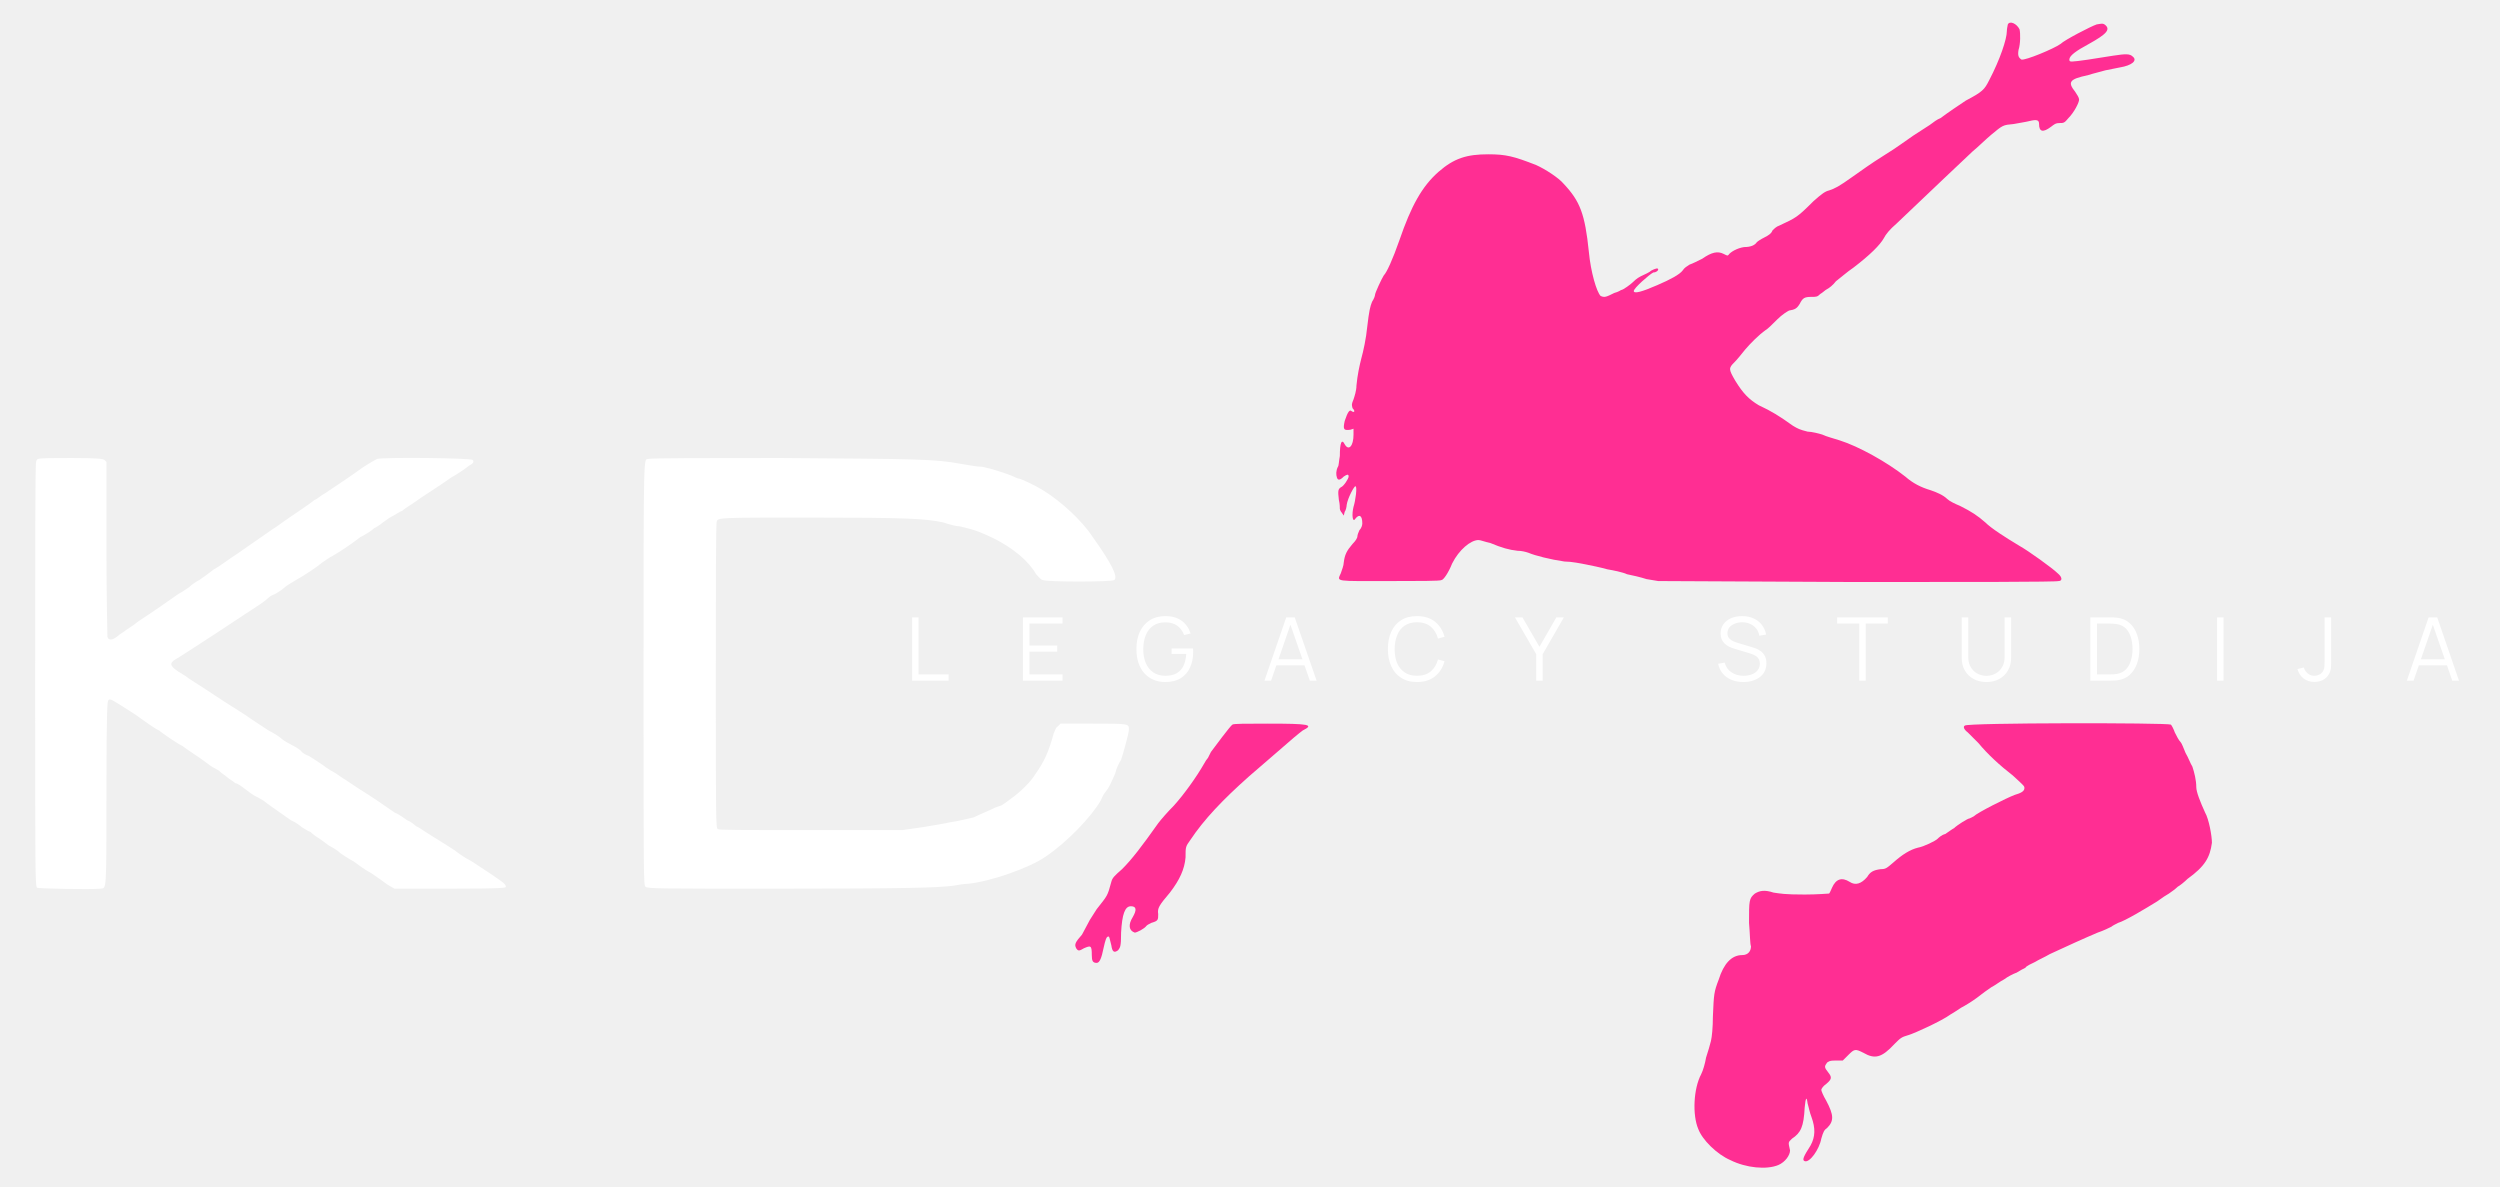
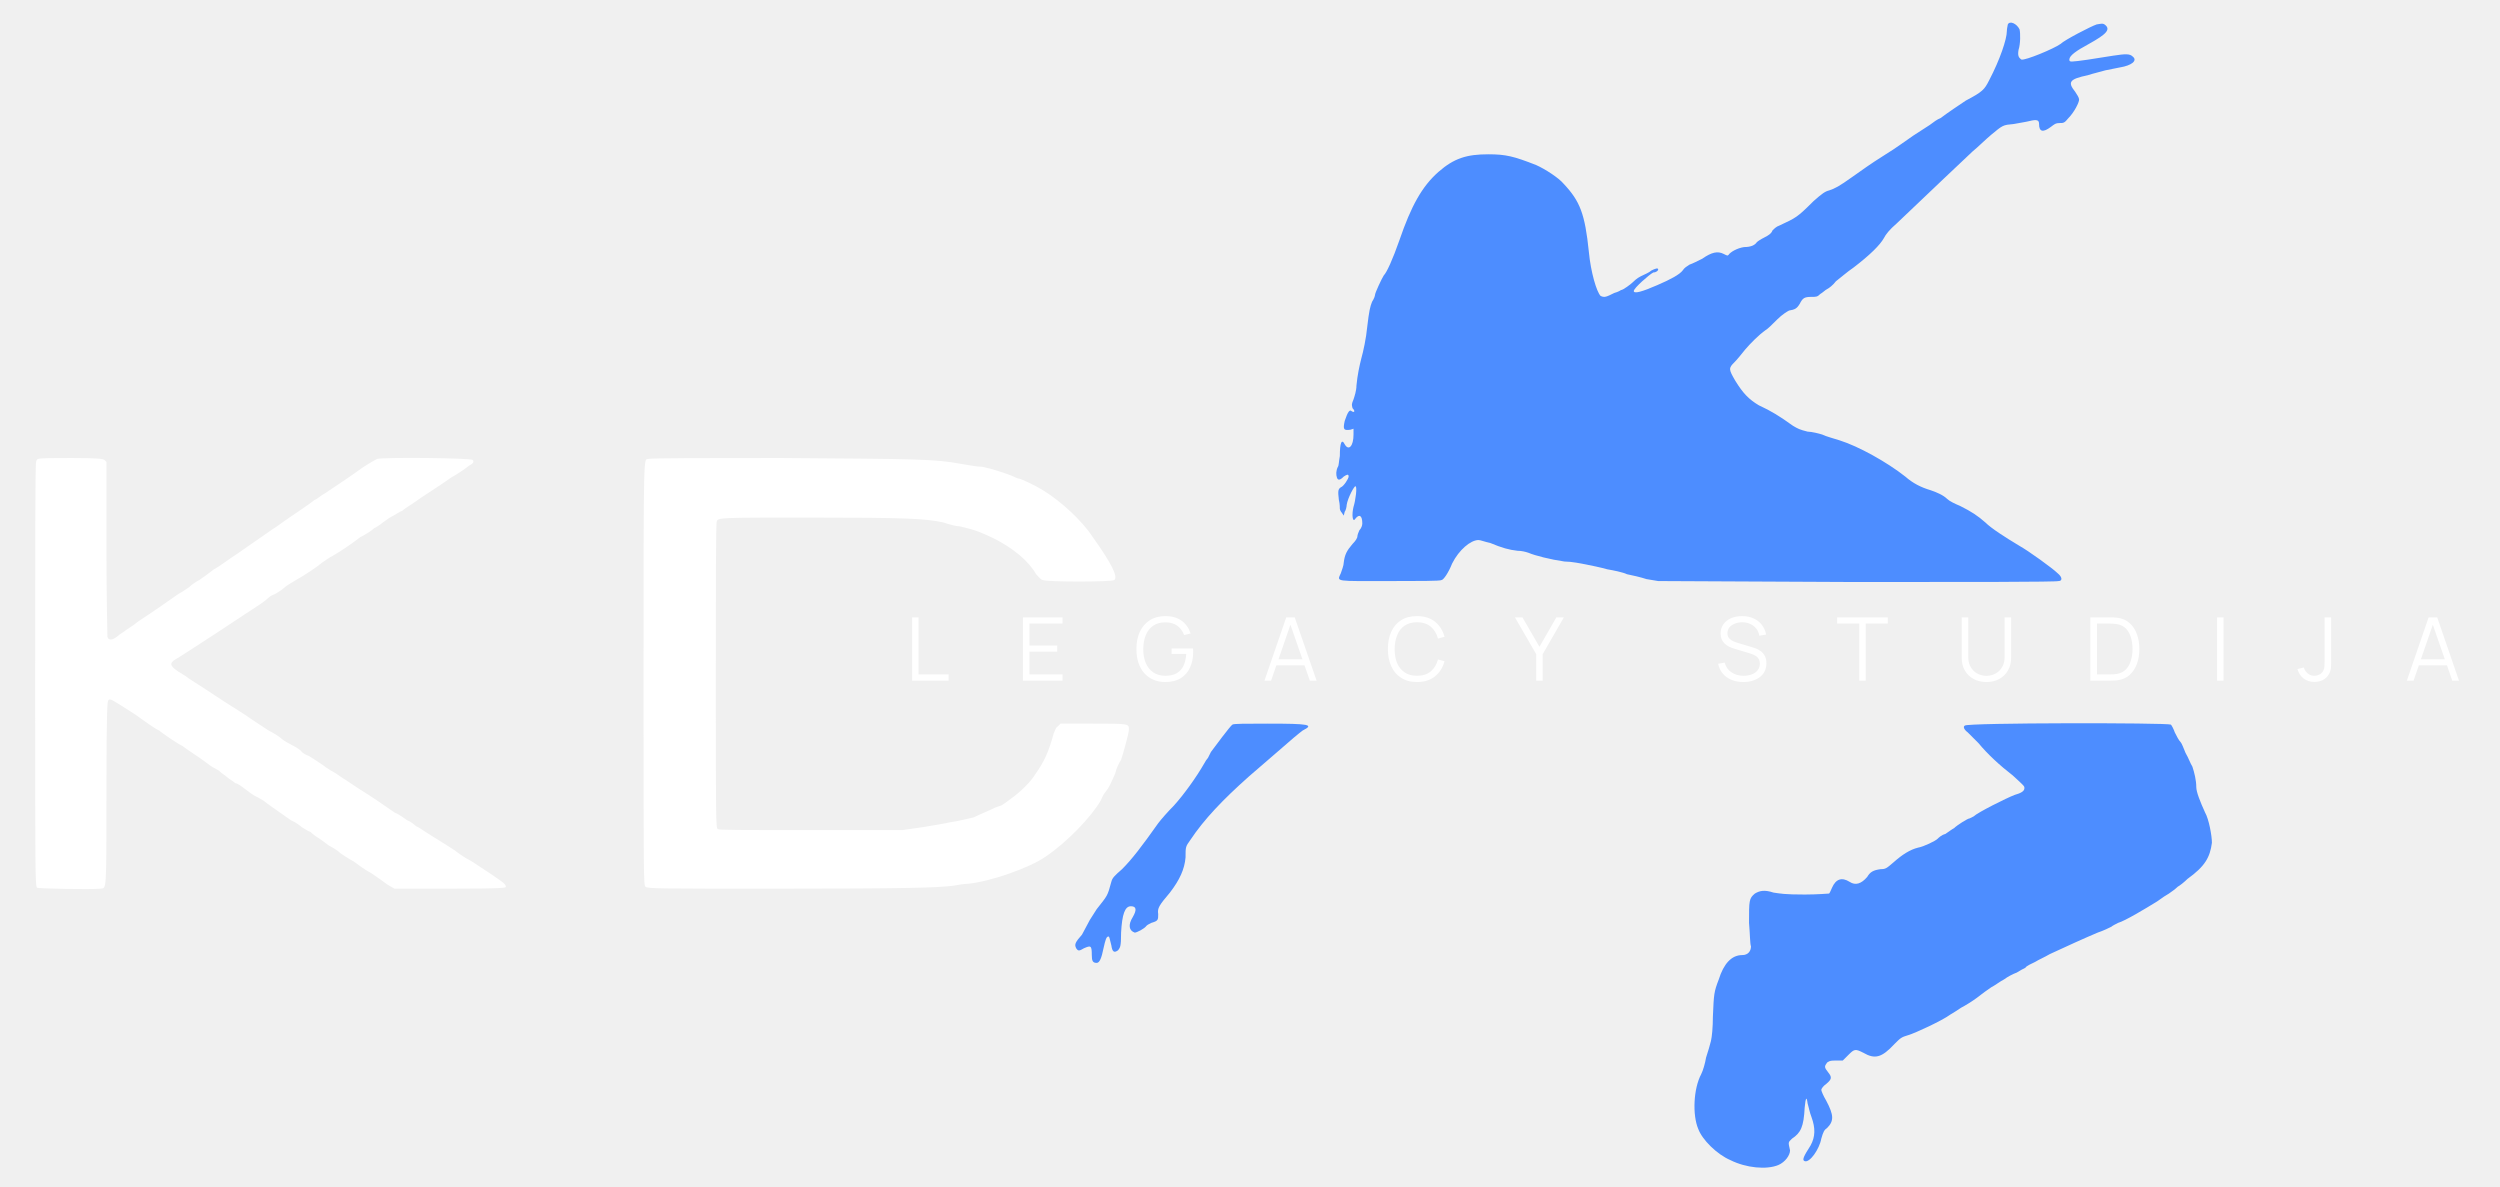
<svg xmlns="http://www.w3.org/2000/svg" viewBox="20 20 2560 1215" role="img" aria-label="KD Legacy studija">
  <path fill="#ffffff" d="M59 490C58 490, 57 492, 57 493C56 493, 56 592, 56 711C56 913, 56 928, 58 929C59 930, 113 931, 123 930C129 929, 129 936, 129 832C129 743, 130 738, 131 737C133 735, 134 736, 159 752C170 760, 180 767, 183 768C185 770, 190 773, 194 776C197 778, 203 782, 207 784C212 788, 225 796, 234 803C235 804, 240 807, 244 809C247 812, 252 815, 254 817C257 819, 260 821, 261 822C263 822, 267 825, 271 828C275 831, 279 834, 281 835C283 836, 287 838, 290 840C295 844, 301 848, 318 860C323 862, 328 866, 329 867C331 868, 335 871, 338 872C340 874, 344 877, 346 878C349 880, 353 883, 357 886C361 888, 366 891, 369 894C372 896, 378 900, 382 902C386 905, 394 911, 400 914C406 918, 413 923, 417 926L424 930 481 930C538 930, 538 929, 538 928C538 925, 535 923, 503 902C495 898, 487 892, 486 891C480 887, 467 879, 459 874C454 871, 449 867, 446 866C444 864, 440 861, 437 860C434 858, 429 854, 424 852C414 845, 401 836, 388 828C382 824, 376 820, 373 818C371 817, 367 814, 364 812C362 811, 355 807, 350 803C344 799, 338 795, 336 794C333 793, 330 791, 329 790C328 788, 323 785, 319 783C315 781, 310 778, 309 777C307 775, 301 771, 295 768C289 764, 278 757, 271 752C263 747, 254 741, 249 738C219 718, 213 715, 211 713C210 712, 206 710, 203 708C194 702, 193 699, 200 695C202 694, 222 681, 242 668C263 654, 283 641, 286 639C289 637, 293 634, 295 632C297 630, 300 629, 300 629C301 629, 309 624, 312 621C313 620, 318 617, 323 614C332 609, 344 601, 350 596C353 594, 357 591, 361 589C368 585, 380 577, 389 570C393 568, 400 564, 403 561C407 559, 411 556, 412 555C414 554, 417 551, 421 549C425 547, 429 544, 432 543C434 541, 439 538, 442 536C456 526, 468 519, 482 509C491 504, 499 498, 500 497C504 495, 506 493, 504 491C503 489, 413 488, 406 490C404 491, 397 495, 391 499C380 507, 368 515, 353 525C349 527, 345 531, 342 532C336 537, 316 550, 312 553C309 555, 304 559, 299 562C289 569, 279 576, 263 587C255 592, 245 600, 239 603C234 607, 227 612, 224 614C220 616, 216 619, 214 621C211 623, 207 626, 203 628C193 635, 176 647, 162 656C156 661, 149 665, 148 666C147 667, 143 669, 141 671C135 676, 131 676, 130 672C130 671, 129 630, 129 581L129 493 127 491C125 490, 123 489, 93 489C76 489, 61 489, 59 490M684 490C679 491, 679 476, 679 711C679 919, 679 927, 681 928C683 930, 693 930, 816 930C948 930, 981 929, 996 927C1001 926, 1008 925, 1011 925C1033 923, 1074 909, 1091 897C1113 882, 1137 857, 1147 840C1148 838, 1150 833, 1152 831C1156 826, 1157 823, 1162 812C1163 807, 1166 801, 1168 798C1170 792, 1176 771, 1176 767C1176 761, 1176 761, 1139 761L1106 761 1103 764C1101 765, 1100 769, 1099 771C1094 789, 1090 799, 1080 813C1076 820, 1065 831, 1055 838C1050 842, 1045 845, 1045 845C1044 845, 1042 846, 1039 847C1033 850, 1023 854, 1017 857C1012 858, 1001 861, 993 862C989 863, 977 865, 965 867L944 870 850 870C777 870, 756 870, 755 869C753 868, 753 858, 753 711C753 625, 753 554, 754 554C755 550, 757 550, 848 550C948 550, 968 551, 986 555C992 557, 999 559, 1003 559C1020 563, 1024 565, 1037 571C1057 581, 1073 594, 1081 608C1084 611, 1086 614, 1088 614C1092 616, 1158 616, 1161 614C1165 611, 1159 598, 1139 570C1128 553, 1106 533, 1088 522C1080 517, 1065 510, 1063 510C1062 510, 1060 509, 1058 508C1051 505, 1036 500, 1026 498C1020 498, 1011 496, 1004 495C977 490, 960 490, 819 489C746 489, 685 489, 684 490" />
-   <path fill="#ff2e93" d="M2076 45C2076 46, 2075 49, 2075 52C2075 60, 2068 81, 2057 102C2052 112, 2050 114, 2033 123C2027 127, 2015 135, 2007 141C2004 142, 2000 145, 1996 148C1993 150, 1985 155, 1979 159C1973 163, 1961 172, 1951 178C1932 190, 1930 192, 1917 201C1903 211, 1899 213, 1893 215C1889 216, 1886 218, 1877 226C1860 243, 1859 243, 1842 251C1839 252, 1837 254, 1835 256C1834 259, 1831 261, 1827 263C1823 265, 1820 267, 1819 268C1817 271, 1813 273, 1806 273C1799 274, 1792 278, 1790 281C1789 282, 1789 282, 1785 280C1779 277, 1773 278, 1763 285C1759 287, 1753 290, 1750 291C1747 293, 1745 294, 1743 297C1740 301, 1731 306, 1717 312C1701 319, 1693 321, 1693 318C1693 315, 1709 301, 1713 299C1716 299, 1718 297, 1718 296C1718 294, 1715 295, 1711 297C1709 299, 1704 301, 1700 303C1696 305, 1693 308, 1692 309C1690 311, 1682 317, 1680 317C1680 317, 1677 319, 1673 320C1665 324, 1663 325, 1659 323C1655 319, 1649 299, 1647 278C1643 239, 1638 226, 1621 208C1616 202, 1602 193, 1593 189C1570 180, 1562 178, 1544 178C1522 178, 1509 182, 1493 196C1476 211, 1465 231, 1453 266C1446 286, 1440 299, 1437 302C1435 305, 1428 320, 1428 322C1428 323, 1427 326, 1425 329C1423 334, 1422 338, 1420 355C1419 366, 1416 380, 1414 387C1412 395, 1410 404, 1409 415C1409 420, 1407 426, 1406 429C1404 434, 1404 434, 1405 438C1408 441, 1407 443, 1404 441C1402 439, 1400 442, 1397 451C1395 460, 1396 461, 1403 460L1406 459 1406 465C1406 477, 1401 482, 1397 475C1394 469, 1392 473, 1392 487C1391 492, 1391 497, 1390 498C1388 502, 1388 506, 1389 509C1390 512, 1392 512, 1396 508C1399 506, 1401 505, 1401 508C1401 510, 1396 518, 1393 519C1390 521, 1390 523, 1391 532C1392 536, 1392 540, 1392 541C1392 542, 1393 544, 1394 545L1396 548 1397 544C1398 543, 1399 539, 1399 537C1400 530, 1407 517, 1408 518C1410 518, 1408 533, 1406 539C1404 547, 1405 556, 1408 551C1412 546, 1415 548, 1415 556C1415 558, 1414 561, 1412 563C1411 565, 1410 568, 1410 569C1410 571, 1408 574, 1405 577C1399 584, 1397 588, 1396 596C1396 599, 1394 604, 1393 607C1389 616, 1386 615, 1444 615C1472 615, 1495 615, 1496 614C1498 614, 1503 607, 1507 597C1514 583, 1526 573, 1534 573C1536 573, 1541 575, 1546 576C1558 581, 1565 583, 1574 584C1578 584, 1582 585, 1585 586C1592 589, 1608 593, 1622 595C1629 595, 1639 597, 1644 598C1649 599, 1659 601, 1666 603C1672 604, 1682 606, 1686 608C1691 609, 1700 611, 1706 613L1718 615 1921 616C2033 616, 2126 616, 2128 615C2132 615, 2132 611, 2127 607C2122 602, 2097 584, 2088 579C2073 570, 2059 561, 2053 555C2045 548, 2039 544, 2027 538C2022 536, 2016 533, 2014 531C2010 527, 2003 524, 1997 522C1987 519, 1979 515, 1971 508C1952 493, 1923 477, 1904 471C1898 469, 1890 467, 1886 465C1883 464, 1875 462, 1871 462C1863 460, 1861 459, 1856 456C1842 446, 1834 441, 1821 435C1811 429, 1805 423, 1797 410C1790 398, 1790 397, 1796 391C1799 388, 1803 383, 1807 378C1813 371, 1821 363, 1828 358C1830 357, 1835 352, 1840 347C1845 342, 1850 339, 1852 338C1858 337, 1860 336, 1863 331C1866 325, 1868 324, 1875 324C1880 324, 1881 324, 1884 321C1886 320, 1889 317, 1891 316C1893 315, 1897 312, 1900 308C1904 305, 1912 298, 1918 294C1935 281, 1945 271, 1949 264C1951 260, 1955 255, 1962 249C2003 210, 2024 190, 2040 175C2045 171, 2053 163, 2059 158C2071 148, 2071 148, 2082 147C2087 146, 2094 145, 2098 144C2106 142, 2108 143, 2108 147C2108 155, 2112 156, 2120 150C2124 147, 2125 146, 2129 146C2133 146, 2134 146, 2138 141C2144 135, 2149 125, 2149 122C2149 120, 2147 117, 2145 114C2137 104, 2139 101, 2158 97C2164 95, 2173 93, 2176 92C2180 91, 2187 90, 2191 89C2203 87, 2209 82, 2204 78C2201 75, 2197 75, 2184 77C2166 80, 2146 83, 2142 83C2140 83, 2139 83, 2139 81C2139 77, 2146 72, 2159 65C2177 55, 2182 50, 2175 45C2173 44, 2173 44, 2167 45C2161 47, 2134 61, 2130 65C2123 70, 2094 82, 2090 81C2087 79, 2086 77, 2087 71C2089 65, 2089 54, 2088 50C2085 44, 2078 41, 2076 45M1423 375C1421 379, 1422 385, 1425 385C1426 385, 1428 379, 1428 375C1427 373, 1424 372, 1423 375M1399 489C1397 492, 1397 497, 1399 498C1401 499, 1404 494, 1404 491C1403 488, 1401 487, 1399 489M1282 762C1280 763, 1263 786, 1260 790C1259 792, 1258 794, 1257 796C1256 797, 1254 800, 1253 802C1245 816, 1232 834, 1222 845C1216 851, 1209 859, 1206 863C1189 887, 1179 900, 1169 910C1161 917, 1159 919, 1158 923C1154 938, 1154 937, 1143 951C1141 954, 1138 959, 1136 962C1134 966, 1130 973, 1128 977C1121 985, 1120 987, 1122 991C1124 994, 1125 994, 1130 991C1137 988, 1138 988, 1138 998C1138 1004, 1139 1006, 1143 1006C1146 1006, 1148 1001, 1150 991C1152 982, 1153 979, 1155 979C1156 979, 1156 980, 1158 988C1159 995, 1161 996, 1165 993C1167 990, 1168 990, 1168 975C1169 956, 1172 948, 1178 948C1184 948, 1184 952, 1180 959C1175 967, 1176 973, 1182 975C1184 975, 1192 971, 1194 968C1195 967, 1197 966, 1199 965C1206 963, 1206 962, 1206 956C1205 950, 1207 947, 1218 934C1228 921, 1233 910, 1234 898C1234 887, 1234 887, 1239 880C1253 859, 1272 839, 1299 815C1305 810, 1315 801, 1321 796C1345 775, 1350 771, 1354 768C1366 762, 1361 761, 1318 761C1296 761, 1283 761, 1282 762M2032 763C2030 764, 2031 767, 2035 770C2036 771, 2041 776, 2046 781C2055 792, 2068 804, 2081 814C2093 825, 2093 825, 2093 827C2093 830, 2090 832, 2083 834C2075 837, 2045 852, 2041 856C2039 857, 2037 858, 2037 858C2035 858, 2024 865, 2021 868C2019 869, 2015 872, 2012 874C2008 875, 2005 878, 2004 879C2002 881, 1990 887, 1984 888C1976 890, 1968 895, 1959 903C1952 909, 1951 910, 1946 910C1938 911, 1935 913, 1932 918C1926 925, 1920 927, 1914 923C1906 918, 1900 920, 1896 929C1895 931, 1894 934, 1893 935C1892 935, 1881 936, 1868 936C1847 936, 1843 935, 1836 934C1827 931, 1822 932, 1817 935C1811 940, 1811 942, 1811 965C1812 976, 1812 987, 1813 989C1813 994, 1810 998, 1804 998C1793 998, 1785 1007, 1780 1023C1775 1036, 1775 1038, 1774 1061C1774 1072, 1773 1082, 1772 1086C1771 1090, 1769 1097, 1767 1103C1766 1109, 1764 1116, 1762 1120C1754 1135, 1753 1162, 1759 1176C1763 1187, 1778 1202, 1792 1208C1808 1216, 1829 1218, 1841 1213C1848 1210, 1853 1203, 1853 1198C1851 1189, 1851 1190, 1855 1186C1864 1180, 1867 1174, 1868 1154C1869 1144, 1870 1142, 1871 1150C1872 1153, 1873 1159, 1875 1164C1879 1175, 1879 1184, 1874 1193C1867 1204, 1865 1208, 1868 1209C1873 1211, 1883 1197, 1885 1186C1887 1179, 1888 1177, 1891 1175C1898 1168, 1898 1162, 1890 1147C1887 1142, 1885 1137, 1885 1136C1885 1135, 1887 1132, 1890 1130C1896 1125, 1896 1123, 1892 1118C1888 1113, 1888 1112, 1891 1108C1894 1106, 1895 1106, 1901 1106L1907 1106 1913 1100C1919 1094, 1920 1094, 1928 1098C1940 1105, 1947 1103, 1960 1089C1966 1083, 1967 1082, 1974 1080C1981 1078, 2009 1065, 2017 1059C2019 1058, 2025 1054, 2028 1052C2032 1050, 2040 1045, 2044 1042C2049 1038, 2056 1033, 2059 1031C2063 1029, 2068 1025, 2072 1023C2076 1020, 2082 1017, 2085 1016C2088 1014, 2092 1012, 2094 1011C2095 1009, 2100 1007, 2104 1005C2107 1003, 2114 1000, 2119 997C2134 990, 2156 980, 2168 975C2174 973, 2180 970, 2182 969C2183 968, 2187 966, 2189 965C2196 963, 2216 951, 2229 943C2233 940, 2239 936, 2241 935C2244 933, 2248 930, 2250 928C2252 927, 2257 923, 2260 920C2278 907, 2283 898, 2285 883C2285 876, 2282 859, 2278 852C2273 841, 2269 831, 2269 826C2269 819, 2267 811, 2265 805C2263 802, 2261 796, 2258 791C2256 786, 2254 781, 2253 780C2251 778, 2249 774, 2247 770C2246 767, 2244 763, 2243 762C2239 760, 2034 760, 2032 763M1848 1145C1844 1147, 1836 1157, 1835 1160C1833 1165, 1834 1167, 1837 1167C1839 1167, 1841 1165, 1846 1156C1849 1151, 1852 1146, 1852 1145C1852 1143, 1850 1143, 1848 1145M1853 1161C1849 1164, 1844 1173, 1844 1176C1844 1182, 1849 1183, 1853 1178C1857 1173, 1860 1163, 1858 1160C1856 1158, 1856 1158, 1853 1161" />
+   <path fill="#4d8dff" d="M2076 45C2076 46, 2075 49, 2075 52C2075 60, 2068 81, 2057 102C2052 112, 2050 114, 2033 123C2027 127, 2015 135, 2007 141C2004 142, 2000 145, 1996 148C1993 150, 1985 155, 1979 159C1973 163, 1961 172, 1951 178C1932 190, 1930 192, 1917 201C1903 211, 1899 213, 1893 215C1889 216, 1886 218, 1877 226C1860 243, 1859 243, 1842 251C1839 252, 1837 254, 1835 256C1834 259, 1831 261, 1827 263C1823 265, 1820 267, 1819 268C1817 271, 1813 273, 1806 273C1799 274, 1792 278, 1790 281C1789 282, 1789 282, 1785 280C1779 277, 1773 278, 1763 285C1759 287, 1753 290, 1750 291C1747 293, 1745 294, 1743 297C1740 301, 1731 306, 1717 312C1701 319, 1693 321, 1693 318C1693 315, 1709 301, 1713 299C1716 299, 1718 297, 1718 296C1718 294, 1715 295, 1711 297C1709 299, 1704 301, 1700 303C1696 305, 1693 308, 1692 309C1690 311, 1682 317, 1680 317C1680 317, 1677 319, 1673 320C1665 324, 1663 325, 1659 323C1655 319, 1649 299, 1647 278C1643 239, 1638 226, 1621 208C1616 202, 1602 193, 1593 189C1570 180, 1562 178, 1544 178C1522 178, 1509 182, 1493 196C1476 211, 1465 231, 1453 266C1446 286, 1440 299, 1437 302C1435 305, 1428 320, 1428 322C1428 323, 1427 326, 1425 329C1423 334, 1422 338, 1420 355C1419 366, 1416 380, 1414 387C1412 395, 1410 404, 1409 415C1409 420, 1407 426, 1406 429C1404 434, 1404 434, 1405 438C1408 441, 1407 443, 1404 441C1402 439, 1400 442, 1397 451C1395 460, 1396 461, 1403 460L1406 459 1406 465C1406 477, 1401 482, 1397 475C1394 469, 1392 473, 1392 487C1391 492, 1391 497, 1390 498C1388 502, 1388 506, 1389 509C1390 512, 1392 512, 1396 508C1399 506, 1401 505, 1401 508C1401 510, 1396 518, 1393 519C1390 521, 1390 523, 1391 532C1392 536, 1392 540, 1392 541C1392 542, 1393 544, 1394 545L1396 548 1397 544C1398 543, 1399 539, 1399 537C1400 530, 1407 517, 1408 518C1410 518, 1408 533, 1406 539C1404 547, 1405 556, 1408 551C1412 546, 1415 548, 1415 556C1415 558, 1414 561, 1412 563C1411 565, 1410 568, 1410 569C1410 571, 1408 574, 1405 577C1399 584, 1397 588, 1396 596C1396 599, 1394 604, 1393 607C1389 616, 1386 615, 1444 615C1472 615, 1495 615, 1496 614C1498 614, 1503 607, 1507 597C1514 583, 1526 573, 1534 573C1536 573, 1541 575, 1546 576C1558 581, 1565 583, 1574 584C1578 584, 1582 585, 1585 586C1592 589, 1608 593, 1622 595C1629 595, 1639 597, 1644 598C1649 599, 1659 601, 1666 603C1672 604, 1682 606, 1686 608C1691 609, 1700 611, 1706 613L1718 615 1921 616C2033 616, 2126 616, 2128 615C2132 615, 2132 611, 2127 607C2122 602, 2097 584, 2088 579C2073 570, 2059 561, 2053 555C2045 548, 2039 544, 2027 538C2022 536, 2016 533, 2014 531C2010 527, 2003 524, 1997 522C1987 519, 1979 515, 1971 508C1952 493, 1923 477, 1904 471C1898 469, 1890 467, 1886 465C1883 464, 1875 462, 1871 462C1863 460, 1861 459, 1856 456C1842 446, 1834 441, 1821 435C1811 429, 1805 423, 1797 410C1790 398, 1790 397, 1796 391C1799 388, 1803 383, 1807 378C1813 371, 1821 363, 1828 358C1830 357, 1835 352, 1840 347C1845 342, 1850 339, 1852 338C1858 337, 1860 336, 1863 331C1866 325, 1868 324, 1875 324C1880 324, 1881 324, 1884 321C1886 320, 1889 317, 1891 316C1893 315, 1897 312, 1900 308C1904 305, 1912 298, 1918 294C1935 281, 1945 271, 1949 264C1951 260, 1955 255, 1962 249C2003 210, 2024 190, 2040 175C2045 171, 2053 163, 2059 158C2071 148, 2071 148, 2082 147C2087 146, 2094 145, 2098 144C2106 142, 2108 143, 2108 147C2108 155, 2112 156, 2120 150C2124 147, 2125 146, 2129 146C2133 146, 2134 146, 2138 141C2144 135, 2149 125, 2149 122C2149 120, 2147 117, 2145 114C2137 104, 2139 101, 2158 97C2164 95, 2173 93, 2176 92C2180 91, 2187 90, 2191 89C2203 87, 2209 82, 2204 78C2201 75, 2197 75, 2184 77C2166 80, 2146 83, 2142 83C2140 83, 2139 83, 2139 81C2139 77, 2146 72, 2159 65C2177 55, 2182 50, 2175 45C2173 44, 2173 44, 2167 45C2161 47, 2134 61, 2130 65C2123 70, 2094 82, 2090 81C2087 79, 2086 77, 2087 71C2089 65, 2089 54, 2088 50C2085 44, 2078 41, 2076 45M1423 375C1421 379, 1422 385, 1425 385C1426 385, 1428 379, 1428 375C1427 373, 1424 372, 1423 375M1399 489C1397 492, 1397 497, 1399 498C1401 499, 1404 494, 1404 491C1403 488, 1401 487, 1399 489M1282 762C1280 763, 1263 786, 1260 790C1259 792, 1258 794, 1257 796C1256 797, 1254 800, 1253 802C1245 816, 1232 834, 1222 845C1216 851, 1209 859, 1206 863C1189 887, 1179 900, 1169 910C1161 917, 1159 919, 1158 923C1154 938, 1154 937, 1143 951C1141 954, 1138 959, 1136 962C1134 966, 1130 973, 1128 977C1121 985, 1120 987, 1122 991C1124 994, 1125 994, 1130 991C1137 988, 1138 988, 1138 998C1138 1004, 1139 1006, 1143 1006C1146 1006, 1148 1001, 1150 991C1152 982, 1153 979, 1155 979C1156 979, 1156 980, 1158 988C1159 995, 1161 996, 1165 993C1167 990, 1168 990, 1168 975C1169 956, 1172 948, 1178 948C1184 948, 1184 952, 1180 959C1175 967, 1176 973, 1182 975C1184 975, 1192 971, 1194 968C1195 967, 1197 966, 1199 965C1206 963, 1206 962, 1206 956C1205 950, 1207 947, 1218 934C1228 921, 1233 910, 1234 898C1234 887, 1234 887, 1239 880C1253 859, 1272 839, 1299 815C1305 810, 1315 801, 1321 796C1345 775, 1350 771, 1354 768C1366 762, 1361 761, 1318 761C1296 761, 1283 761, 1282 762M2032 763C2030 764, 2031 767, 2035 770C2036 771, 2041 776, 2046 781C2055 792, 2068 804, 2081 814C2093 825, 2093 825, 2093 827C2093 830, 2090 832, 2083 834C2075 837, 2045 852, 2041 856C2039 857, 2037 858, 2037 858C2035 858, 2024 865, 2021 868C2019 869, 2015 872, 2012 874C2008 875, 2005 878, 2004 879C2002 881, 1990 887, 1984 888C1976 890, 1968 895, 1959 903C1952 909, 1951 910, 1946 910C1938 911, 1935 913, 1932 918C1926 925, 1920 927, 1914 923C1906 918, 1900 920, 1896 929C1895 931, 1894 934, 1893 935C1892 935, 1881 936, 1868 936C1847 936, 1843 935, 1836 934C1827 931, 1822 932, 1817 935C1811 940, 1811 942, 1811 965C1812 976, 1812 987, 1813 989C1813 994, 1810 998, 1804 998C1793 998, 1785 1007, 1780 1023C1775 1036, 1775 1038, 1774 1061C1774 1072, 1773 1082, 1772 1086C1771 1090, 1769 1097, 1767 1103C1766 1109, 1764 1116, 1762 1120C1754 1135, 1753 1162, 1759 1176C1763 1187, 1778 1202, 1792 1208C1808 1216, 1829 1218, 1841 1213C1848 1210, 1853 1203, 1853 1198C1851 1189, 1851 1190, 1855 1186C1864 1180, 1867 1174, 1868 1154C1869 1144, 1870 1142, 1871 1150C1872 1153, 1873 1159, 1875 1164C1879 1175, 1879 1184, 1874 1193C1867 1204, 1865 1208, 1868 1209C1873 1211, 1883 1197, 1885 1186C1887 1179, 1888 1177, 1891 1175C1898 1168, 1898 1162, 1890 1147C1887 1142, 1885 1137, 1885 1136C1885 1135, 1887 1132, 1890 1130C1896 1125, 1896 1123, 1892 1118C1888 1113, 1888 1112, 1891 1108C1894 1106, 1895 1106, 1901 1106L1907 1106 1913 1100C1919 1094, 1920 1094, 1928 1098C1940 1105, 1947 1103, 1960 1089C1966 1083, 1967 1082, 1974 1080C1981 1078, 2009 1065, 2017 1059C2019 1058, 2025 1054, 2028 1052C2032 1050, 2040 1045, 2044 1042C2049 1038, 2056 1033, 2059 1031C2063 1029, 2068 1025, 2072 1023C2076 1020, 2082 1017, 2085 1016C2088 1014, 2092 1012, 2094 1011C2095 1009, 2100 1007, 2104 1005C2107 1003, 2114 1000, 2119 997C2134 990, 2156 980, 2168 975C2174 973, 2180 970, 2182 969C2183 968, 2187 966, 2189 965C2196 963, 2216 951, 2229 943C2233 940, 2239 936, 2241 935C2244 933, 2248 930, 2250 928C2252 927, 2257 923, 2260 920C2278 907, 2283 898, 2285 883C2285 876, 2282 859, 2278 852C2273 841, 2269 831, 2269 826C2269 819, 2267 811, 2265 805C2263 802, 2261 796, 2258 791C2256 786, 2254 781, 2253 780C2251 778, 2249 774, 2247 770C2246 767, 2244 763, 2243 762C2239 760, 2034 760, 2032 763M1848 1145C1844 1147, 1836 1157, 1835 1160C1833 1165, 1834 1167, 1837 1167C1839 1167, 1841 1165, 1846 1156C1849 1151, 1852 1146, 1852 1145C1852 1143, 1850 1143, 1848 1145M1853 1161C1849 1164, 1844 1173, 1844 1176C1844 1182, 1849 1183, 1853 1178C1857 1173, 1860 1163, 1858 1160C1856 1158, 1856 1158, 1853 1161" />
  <path fill="#ffffff" d="M991.4 717L954 717L954 652.2L960.6 652.2L960.6 710.6L991.4 710.6M1108 717L1067.5 717L1067.5 652.2L1108 652.2L1108 658.5L1074.2 658.5L1074.2 681L1102.6 681L1102.6 687.3L1074.2 687.3L1074.2 710.6L1108 710.6M1213.3 718.4Q1206.4 718.4 1201 716Q1195.5 713.6 1191.6 709.2Q1187.8 704.8 1185.7 698.5Q1183.7 692.3 1183.7 684.6Q1183.7 674.4 1187.2 666.9Q1190.8 659.3 1197.4 655.1Q1204 650.9 1213.3 650.9Q1223.6 650.9 1230.1 655.7Q1236.6 660.6 1239.2 668.7L1232.5 670.3Q1230.4 664.4 1225.6 660.8Q1220.8 657.3 1213.5 657.3Q1206 657.2 1200.9 660.7Q1195.9 664.1 1193.3 670.3Q1190.8 676.5 1190.7 684.6Q1190.7 692.7 1193.2 698.8Q1195.8 705 1200.9 708.5Q1206 712 1213.5 712Q1220.5 712 1225.1 709.3Q1229.6 706.6 1232 701.6Q1234.3 696.5 1234.7 689.6L1219.7 689.6L1219.7 684L1241.6 684Q1241.7 685 1241.8 686.1Q1241.8 687.3 1241.8 687.8Q1241.8 696.6 1238.6 703.5Q1235.5 710.4 1229.2 714.4Q1222.8 718.4 1213.3 718.4M1321.6 717L1314.8 717L1337.1 652.2L1345.8 652.2L1368.2 717L1361.3 717L1355.8 701.3L1327 701.3L1321.6 717M1329.2 695.1L1353.7 695.1L1341.4 659.7M1471 718.4Q1461.3 718.4 1454.7 714Q1448 709.8 1444.6 702.1Q1441.2 694.5 1441.2 684.6Q1441.2 674.6 1444.6 667Q1448 659.4 1454.7 655.1Q1461.3 650.9 1471 650.9Q1482.3 650.9 1489.4 656.6Q1496.6 662.4 1499.2 672.1L1492.5 673.9Q1490.4 666.2 1485.1 661.7Q1479.7 657.2 1471 657.2Q1463.4 657.2 1458.3 660.7Q1453.3 664.1 1450.8 670.3Q1448.2 676.5 1448.1 684.6Q1448.1 692.7 1450.6 698.9Q1453.2 705 1458.3 708.5Q1463.4 712 1471 712Q1479.7 712 1485.1 707.5Q1490.4 703 1492.5 695.3L1499.2 697.1Q1496.6 706.8 1489.4 712.6Q1482.3 718.4 1471 718.4M1599.7 717L1593.1 717L1593.1 689.9L1571.3 652.2L1579 652.2L1596.4 682.3L1613.7 652.2L1621.4 652.2L1599.7 689.9M1805.2 718.4Q1798.4 718.4 1792.9 716.1Q1787.5 713.8 1784 709.6Q1780.5 705.4 1779.4 699.7L1786.1 698.5Q1787.7 704.9 1793 708.4Q1798.2 712 1805.4 712Q1810.2 712 1814 710.5Q1817.8 709 1819.9 706.2Q1822.1 703.4 1822.1 699.6Q1822.1 697.1 1821.2 695.3Q1820.3 693.5 1818.8 692.3Q1817.3 691.2 1815.5 690.4Q1813.8 689.6 1812.1 689.1L1795.7 684.2Q1792.7 683.3 1790.2 682Q1787.7 680.7 1785.8 678.8Q1784 677 1782.9 674.4Q1781.9 671.9 1781.9 668.7Q1781.9 663.2 1784.8 659.2Q1787.7 655.2 1792.6 653Q1797.6 650.9 1804 650.9Q1810.5 650.9 1815.6 653.2Q1820.7 655.5 1824 659.7Q1827.4 664 1828.5 669.8L1821.5 671Q1820.9 666.8 1818.4 663.7Q1816 660.6 1812.2 658.9Q1808.5 657.2 1804 657.2Q1799.6 657.2 1796.2 658.7Q1792.8 660.1 1790.8 662.6Q1788.9 665.2 1788.9 668.4Q1788.9 671.7 1790.7 673.7Q1792.5 675.6 1795.2 676.8Q1797.9 677.9 1800.4 678.6L1813.1 682.4Q1815 682.9 1817.7 683.9Q1820.4 684.9 1823 686.8Q1825.5 688.6 1827.2 691.7Q1828.8 694.7 1828.8 699.3Q1828.8 703.8 1827 707.4Q1825.3 710.9 1822 713.4Q1818.8 715.8 1814.5 717.1Q1810.2 718.4 1805.2 718.4M1930.5 717L1923.9 717L1923.9 658.5L1901.2 658.5L1901.2 652.2L1953.1 652.2L1953.1 658.5L1930.5 658.5M2054.1 718.4Q2046.7 718.4 2041 715.3Q2035.3 712.2 2032 706.6Q2028.8 701.1 2028.8 693.6L2028.8 652.2L2035.5 652.2L2035.5 692.8Q2035.5 697.8 2037.2 701.5Q2038.9 705.1 2041.6 707.5Q2044.4 709.9 2047.7 711Q2051 712.1 2054.1 712.1Q2057.2 712.1 2060.5 711Q2063.8 709.9 2066.6 707.5Q2069.3 705.1 2071 701.5Q2072.7 697.8 2072.7 692.8L2072.7 652.2L2079.4 652.2L2079.4 693.6Q2079.4 701.1 2076.1 706.6Q2072.9 712.2 2067.2 715.3Q2061.5 718.4 2054.1 718.4M2180.1 717L2160.5 717L2160.5 652.2L2180.1 652.2Q2181.2 652.2 2183.7 652.2Q2186.2 652.3 2188.4 652.6Q2195.8 653.6 2200.8 658.1Q2205.7 662.5 2208.2 669.4Q2210.7 676.3 2210.7 684.6Q2210.7 692.9 2208.2 699.8Q2205.7 706.6 2200.8 711.1Q2195.8 715.6 2188.4 716.6Q2186.2 716.9 2183.6 716.9Q2181.1 717 2180.1 717M2167.3 658.5L2167.3 710.6L2180.1 710.6Q2182 710.6 2184.1 710.5Q2186.2 710.4 2187.8 710.1Q2193.4 709.1 2196.9 705.5Q2200.4 701.9 2202 696.5Q2203.7 691.1 2203.7 684.6Q2203.7 678.1 2202 672.6Q2200.4 667.2 2196.9 663.6Q2193.4 660.1 2187.8 659.1Q2186.2 658.8 2184.1 658.7Q2181.9 658.5 2180.1 658.5M2296.9 717L2290.3 717L2290.3 652.2L2296.9 652.2M2389.9 718.3Q2383.5 718.3 2378.8 714.7Q2374.2 711.1 2372.6 705.1L2379.2 703.5Q2380 707 2383 709.5Q2385.9 712 2389.9 712Q2392.4 712 2395 710.8Q2397.6 709.5 2399.1 706.7Q2400.1 704.8 2400.2 702.5Q2400.4 700.3 2400.4 697.1L2400.4 652.2L2407.1 652.2L2407.1 697.1Q2407.1 699.8 2407 702Q2407 704.1 2406.5 706.1Q2406.1 708.1 2404.9 710.2Q2402.6 714.2 2398.7 716.3Q2394.7 718.3 2389.9 718.3M2491.5 717L2484.6 717L2506.9 652.2L2515.7 652.2L2538 717L2531.1 717L2525.7 701.3L2496.9 701.3L2491.5 717M2499 695.1L2523.5 695.1L2511.2 659.7" />
</svg>
